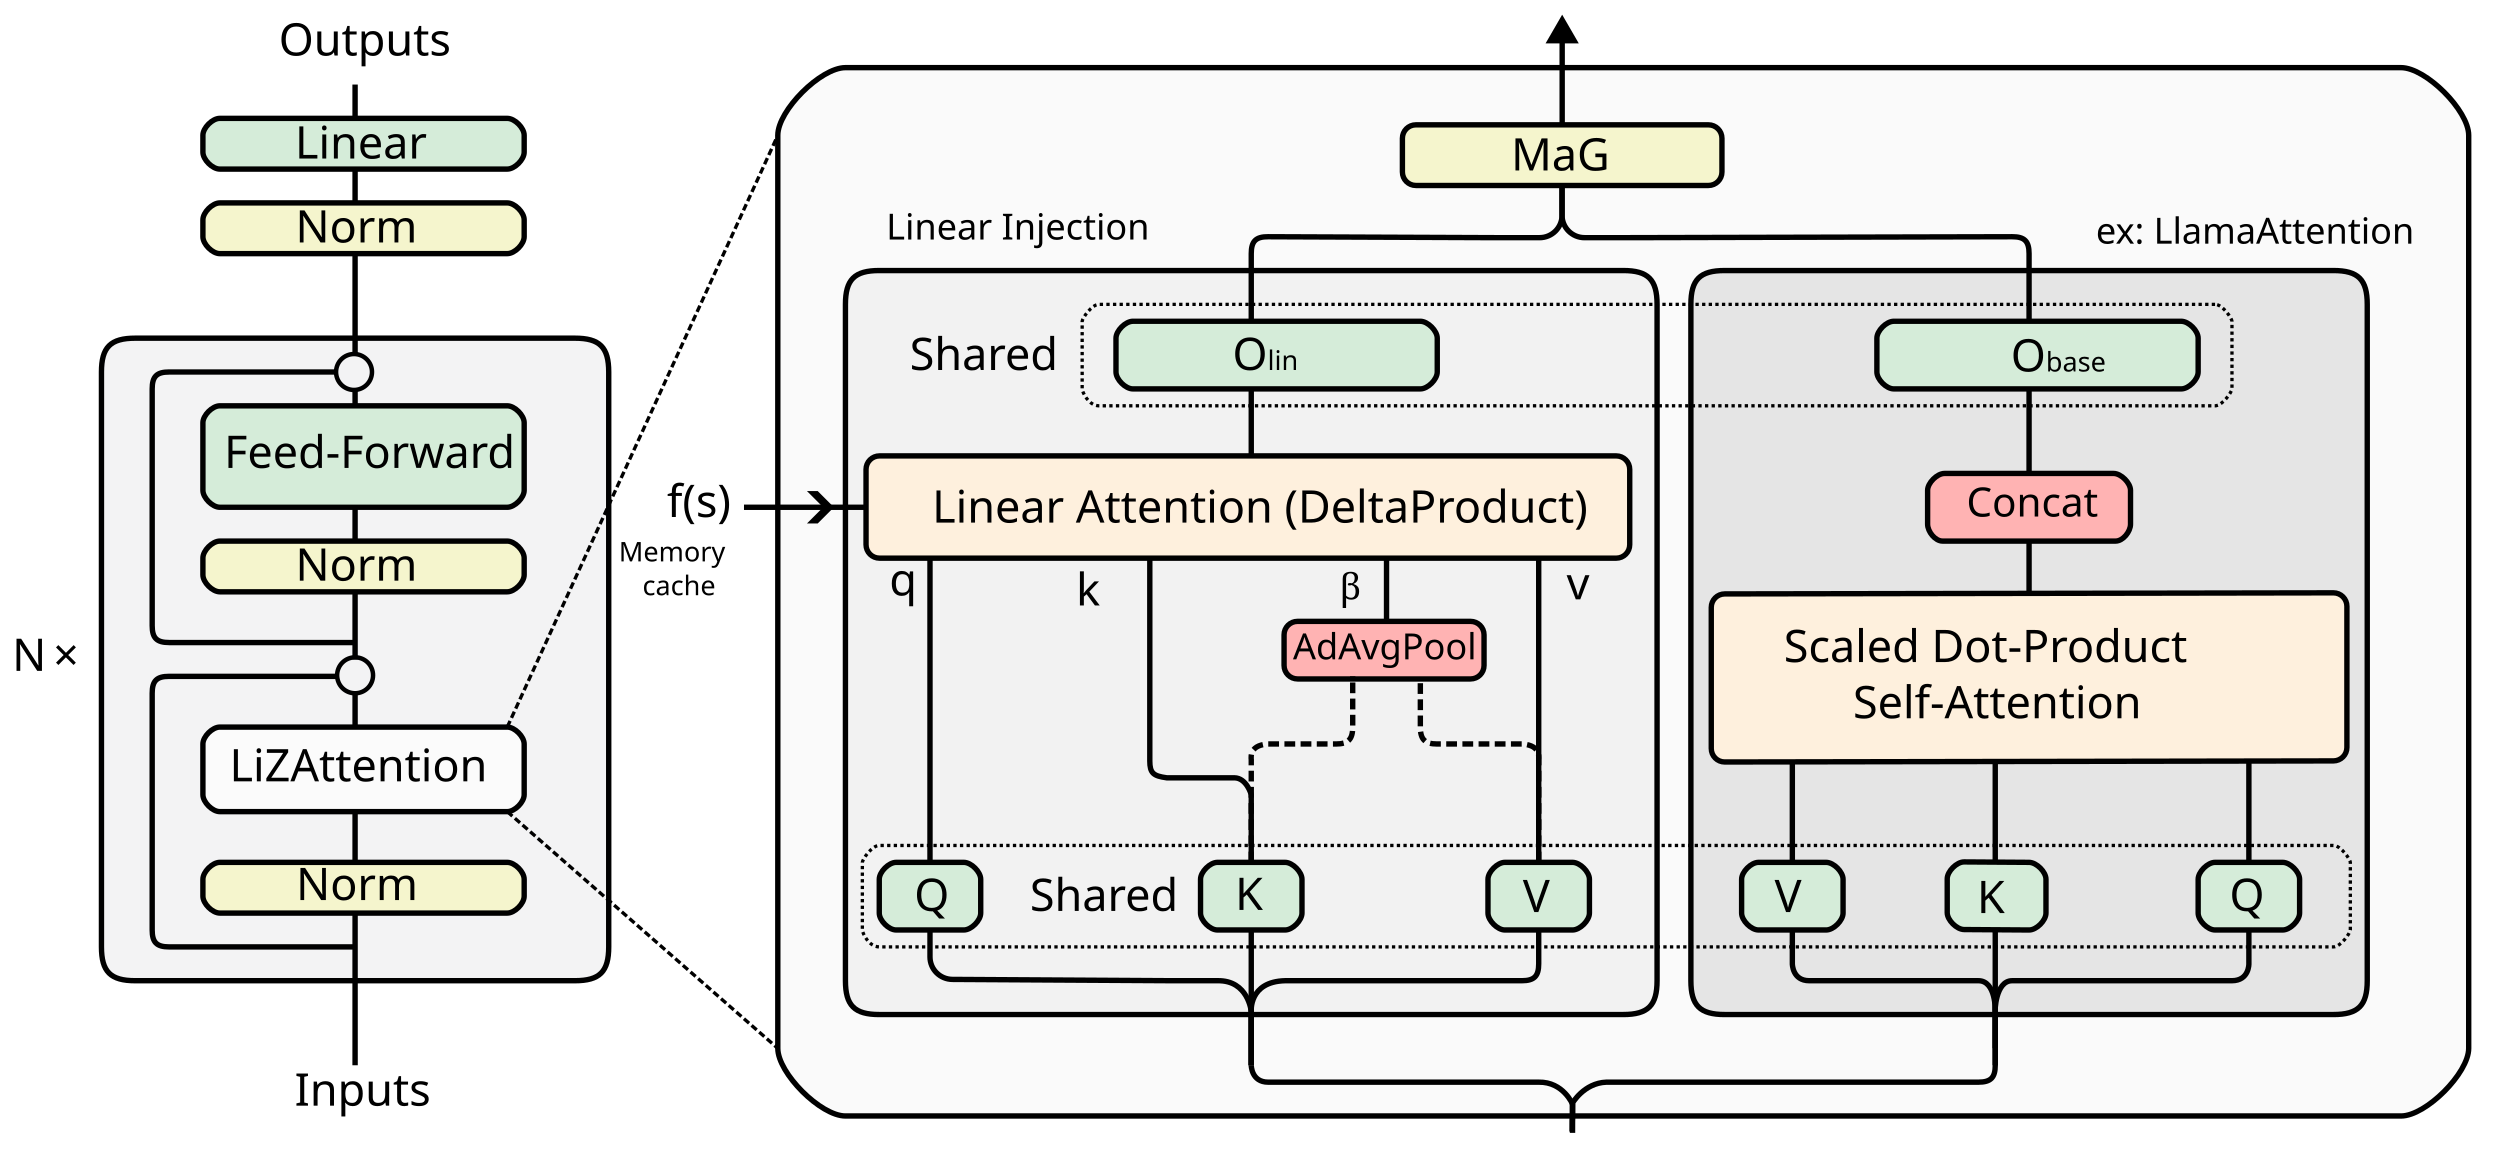
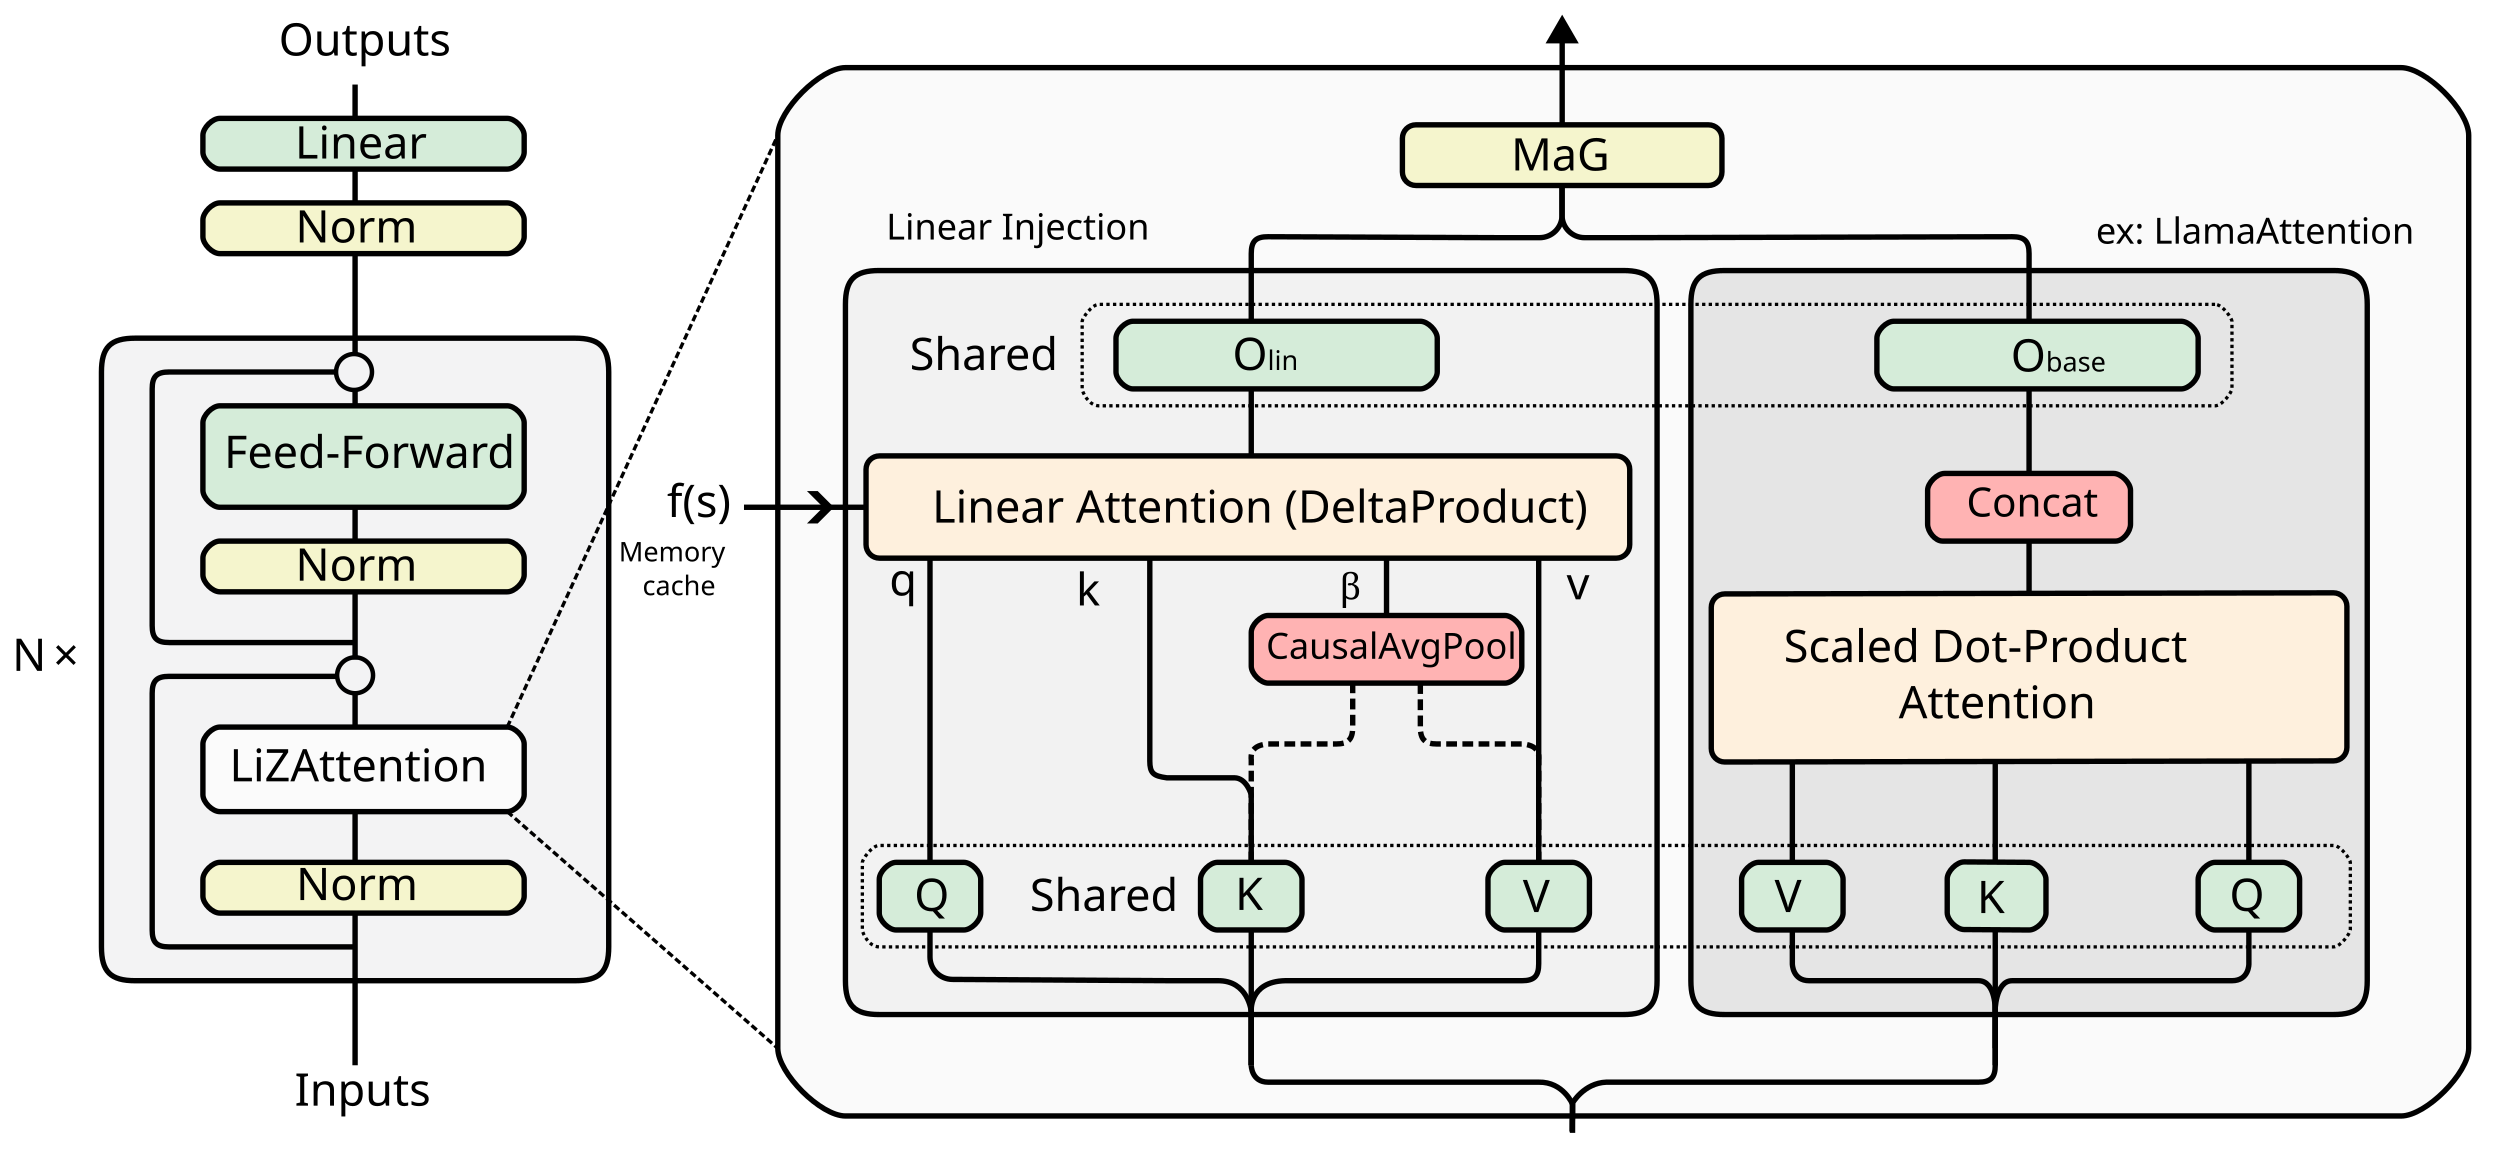
<svg xmlns="http://www.w3.org/2000/svg" version="1.1" id="svg2" width="739.257" height="343.426" viewBox="0 0 739.257 343.426">
  <defs id="defs6">
    <marker style="overflow:visible" id="TriangleStart" refX="0" refY="0" orient="auto-start-reverse" markerWidth="5.324" markerHeight="6.155" viewBox="0 0 5.324 6.155" preserveAspectRatio="xMidYMid">
      <path transform="scale(0.5)" style="fill:context-stroke;fill-rule:evenodd;stroke:context-stroke;stroke-width:1pt" d="M 5.77,0 -2.88,5 V -5 Z" id="path135" />
    </marker>
    <marker style="overflow:visible" id="Arrow4" refX="0" refY="0" orient="auto-start-reverse" markerWidth="5" markerHeight="6" viewBox="0 0 5 6" preserveAspectRatio="xMidYMid">
      <path style="fill:context-stroke;fill-rule:evenodd;stroke:none" d="m 1,0 -3,3 h -2 l 3,-3 -3,-3 h 2 z" id="path1741" />
    </marker>
    <rect x="43.6" y="86.323" width="766.903" height="521.003" id="rect663" />
    <clipPath clipPathUnits="userSpaceOnUse" id="clipPath1404">
      <g id="g1408">
        <path d="m 3.985,-5.585 c 0,2.201 -1.784,3.985 -3.985,3.985 -2.201,0 -3.985,-1.784 -3.985,-3.985 0,-2.201 1.784,-3.985 3.985,-3.985 2.201,0 3.985,1.784 3.985,3.985 z" id="path1406" />
      </g>
    </clipPath>
    <clipPath clipPathUnits="userSpaceOnUse" id="clipPath1424">
      <g id="g1428">
        <path d="m 3.985,63.971 c 0,2.201 -1.784,3.985 -3.985,3.985 -2.201,0 -3.985,-1.784 -3.985,-3.985 0,-2.201 1.784,-3.985 3.985,-3.985 2.201,0 3.985,1.784 3.985,3.985 z" id="path1426" />
      </g>
    </clipPath>
  </defs>
  <g id="g10" transform="matrix(1.333333,0,0,-1.333333,-25.36146,933.0923)">
    <path d="M 146.521,624.819 H 49.021 c -5.502,0 -7.5,-1.998 -7.5,-7.5 v -127.5 c 0,-5.502 1.998,-7.5 7.5,-7.5 H 146.521 c 5.502,0 7.5,1.998 7.5,7.5 v 127.5 c 0,5.502 -1.998,7.5 -7.5,7.5 z" style="fill:#f3f3f4;fill-opacity:1;fill-rule:nonzero;stroke:#000000;stroke-width:1.196;stroke-linecap:butt;stroke-linejoin:miter;stroke-miterlimit:10;stroke-dasharray:none;stroke-opacity:1" id="path22" />
    <text xml:space="preserve" transform="scale(1,-1)" style="font-style:normal;font-variant:normal;font-weight:normal;font-stretch:normal;font-size:9.963px;font-family:CMR10;-inkscape-font-specification:CMR10;writing-mode:lr-tb;fill:#000000;fill-opacity:1;fill-rule:nonzero;stroke:none" id="text38" x="21.715" y="-551.029">
      <tspan x="21.715" y="-551.029" id="tspan36" style="font-style:normal;font-variant:normal;font-weight:normal;font-stretch:normal;font-family:CMR10;-inkscape-font-specification:CMR10">N</tspan>
    </text>
    <text xml:space="preserve" transform="scale(1,-1)" style="font-style:normal;font-variant:normal;font-weight:normal;font-stretch:normal;font-size:9.963px;font-family:CMR10;-inkscape-font-specification:CMR10;writing-mode:lr-tb;fill:#000000;fill-opacity:1;fill-rule:nonzero;stroke:none" id="text42" x="30.806" y="-551.029">
      <tspan x="30.806" y="-551.029" id="tspan40" style="font-style:normal;font-variant:normal;font-weight:normal;font-stretch:normal;font-family:CMR10;-inkscape-font-specification:CMR10">×</tspan>
    </text>
    <text xml:space="preserve" transform="scale(1,-1)" style="font-style:normal;font-variant:normal;font-weight:normal;font-stretch:normal;font-size:9.963px;font-family:CMR10;-inkscape-font-specification:CMR10;writing-mode:lr-tb;fill:#000000;fill-opacity:1;fill-rule:nonzero;stroke:none" id="text58" x="84.354" y="-454.602">
      <tspan x="84.354 87.951 93.486 99.022 104.557 108.431" y="-454.602" id="tspan56">Inputs</tspan>
    </text>
    <path d="m 97.771,463.569 v 33.75" style="fill:none;stroke:#000000;stroke-width:1.196;stroke-linecap:butt;stroke-linejoin:miter;stroke-miterlimit:10;stroke-dasharray:none;stroke-opacity:1" id="path86" />
    <path d="M 131.521,538.569 H 67.771 c -1.651,0 -3.75,-2.099 -3.75,-3.75 v -11.25 c 0,-1.651 2.099,-3.75 3.75,-3.75 H 131.521 c 1.651,0 3.75,2.099 3.75,3.75 v 11.25 c 0,1.651 -2.099,3.75 -3.75,3.75 z" style="fill:#fbfbfb;fill-opacity:1;fill-rule:nonzero;stroke:#000000;stroke-width:1.196;stroke-linecap:butt;stroke-linejoin:miter;stroke-miterlimit:10;stroke-dasharray:none;stroke-opacity:1" id="path98" />
    <text xml:space="preserve" transform="scale(1,-1)" style="font-style:normal;font-variant:normal;font-weight:normal;font-stretch:normal;font-size:9.963px;font-family:CMR10;-inkscape-font-specification:CMR10;writing-mode:lr-tb;fill:#000000;fill-opacity:1;fill-rule:nonzero;stroke:none" id="text108" x="69.922" y="-526.539">
      <tspan x="69.922 76.148 78.916 85.004 92.197 96.071 99.946 104.373 109.63 113.504 116.272 121.253" y="-526.539" id="tspan106">LiZAttention</tspan>
    </text>
    <path d="m 97.771,508.569 v 11.25" style="fill:none;stroke:#000000;stroke-width:1.196;stroke-linecap:butt;stroke-linejoin:miter;stroke-miterlimit:10;stroke-dasharray:none;stroke-opacity:1" id="path116" />
    <path d="M 97.771,489.819 H 56.521 c -2.751,0 -3.75,0.999 -3.75,3.75 l 0,52.5 c 0,2.751 0.999,3.75 3.75,3.75 h 37.5" style="fill:none;stroke:#000000;stroke-width:1.196;stroke-linecap:butt;stroke-linejoin:miter;stroke-miterlimit:10;stroke-dasharray:none;stroke-opacity:1" id="path176" />
    <path d="m 97.771,579.819 v 7.5" style="fill:none;stroke:#000000;stroke-width:1.196;stroke-linecap:butt;stroke-linejoin:miter;stroke-miterlimit:10;stroke-dasharray:none;stroke-opacity:1" id="path200" />
    <path d="m 97.771,553.569 v 15" style="fill:none;stroke:#000000;stroke-width:1.196;stroke-linecap:butt;stroke-linejoin:miter;stroke-miterlimit:10;stroke-dasharray:none;stroke-opacity:1" id="path200-2" />
    <path d="m 97.771,538.569 v 7.5" style="fill:none;stroke:#000000;stroke-width:1.196;stroke-linecap:butt;stroke-linejoin:miter;stroke-miterlimit:10;stroke-dasharray:none;stroke-opacity:1" id="path200-2-9" />
    <path d="m 101.521,617.319 c 0,2.201 -1.784,3.985 -3.985,3.985 -2.201,0 -3.985,-1.784 -3.985,-3.985 0,-2.201 1.784,-3.985 3.985,-3.985 2.201,0 3.985,1.784 3.985,3.985 z" style="fill:none;stroke:#000000;stroke-width:0.996;stroke-linecap:butt;stroke-linejoin:miter;stroke-miterlimit:10;stroke-dasharray:none;stroke-opacity:1" id="path216" />
    <path d="m 101.756,550.054 c 0,2.201 -1.784,3.985 -3.985,3.985 -2.201,0 -3.985,-1.784 -3.985,-3.985 0,-2.201 1.784,-3.985 3.985,-3.985 2.201,0 3.985,1.784 3.985,3.985 z" style="fill:none;stroke:#000000;stroke-width:0.996;stroke-linecap:butt;stroke-linejoin:miter;stroke-miterlimit:10;stroke-dasharray:none;stroke-opacity:1" id="path216-1" />
    <path d="M 131.521,654.819 H 67.771 c -1.651,0 -3.75,-2.099 -3.75,-3.75 v -3.75 c 0,-1.651 2.099,-3.75 3.75,-3.75 H 131.521 c 1.651,0 3.75,2.099 3.75,3.75 v 3.75 c 0,1.651 -2.099,3.75 -3.75,3.75 z" style="fill:#f5f5cd;fill-opacity:1;fill-rule:nonzero;stroke:#000000;stroke-width:1.196;stroke-linecap:butt;stroke-linejoin:miter;stroke-miterlimit:10;stroke-dasharray:none;stroke-opacity:1" id="path228" />
    <text xml:space="preserve" transform="scale(1,-1)" style="font-style:normal;font-variant:normal;font-weight:normal;font-stretch:normal;font-size:9.963px;font-family:CMR10;-inkscape-font-specification:CMR10;writing-mode:lr-tb;fill:#000000;fill-opacity:1;fill-rule:nonzero;stroke:none" id="text238" x="62.545" y="-646.038">
      <tspan x="84.547 92.019 97 100.902" id="tspan236">Norm</tspan>
    </text>
    <path d="m 97.771,609.819 v 3.75" style="fill:none;stroke:#000000;stroke-width:1.196;stroke-linecap:butt;stroke-linejoin:miter;stroke-miterlimit:10;stroke-dasharray:none;stroke-opacity:1" id="path246" />
    <path d="M 97.771,557.319 H 56.521 c -2.751,0 -3.75,0.999 -3.75,3.75 v 52.5 c 0,2.751 0.999,3.75 3.75,3.75 h 36.75" style="fill:none;stroke:#000000;stroke-width:1.196;stroke-linecap:butt;stroke-linejoin:miter;stroke-miterlimit:10;stroke-dasharray:none;stroke-opacity:1" id="path250" />
    <path d="M 131.521,673.569 H 67.771 c -1.651,0 -3.75,-2.099 -3.75,-3.75 v -3.75 c 0,-1.651 2.099,-3.75 3.75,-3.75 H 131.521 c 1.651,0 3.75,2.099 3.75,3.75 v 3.75 c 0,1.651 -2.099,3.75 -3.75,3.75 z" style="fill:#d5ecd9;fill-opacity:1;fill-rule:nonzero;stroke:#000000;stroke-width:1.196;stroke-linecap:butt;stroke-linejoin:miter;stroke-miterlimit:10;stroke-dasharray:none;stroke-opacity:1" id="path256" />
    <text xml:space="preserve" transform="scale(1,-1)" style="font-style:normal;font-variant:normal;font-weight:normal;font-stretch:normal;font-size:9.963px;font-family:CMR10;-inkscape-font-specification:CMR10;writing-mode:lr-tb;fill:#000000;fill-opacity:1;fill-rule:nonzero;stroke:none" id="text266" x="84.437" y="-664.657">
      <tspan x="84.437 90.663 93.431 98.966 103.393 108.375" y="-664.657" id="tspan264">Linear</tspan>
    </text>
    <path d="m 97.771,621.069 0,22.5" style="fill:none;stroke:#000000;stroke-width:1.196;stroke-linecap:butt;stroke-linejoin:miter;stroke-miterlimit:10;stroke-dasharray:none;stroke-opacity:1" id="path274" />
    <path d="m 97.771,654.819 v 7.5" style="fill:none;stroke:#000000;stroke-width:1.196;stroke-linecap:butt;stroke-linejoin:miter;stroke-miterlimit:10;stroke-dasharray:none;stroke-opacity:1" id="path284" />
    <text xml:space="preserve" transform="scale(1,-1)" style="font-style:normal;font-variant:normal;font-weight:normal;font-stretch:normal;font-size:9.963px;font-family:CMR10;-inkscape-font-specification:CMR10;writing-mode:lr-tb;fill:#000000;fill-opacity:1;fill-rule:nonzero;stroke:none" id="text296" x="80.832" y="-687.5">
      <tspan x="80.832 88.581 94.117 97.991 103.526 109.061 112.936" y="-687.5" id="tspan294">Outputs</tspan>
    </text>
    <path d="m 97.771,673.569 v 7.5" style="fill:none;stroke:#000000;stroke-width:1.196;stroke-linecap:butt;stroke-linejoin:miter;stroke-miterlimit:10;stroke-dasharray:none;stroke-opacity:1" id="path304" />
    <path d="M 551.521,684.819 H 206.521 c -5.502,0 -15,-9.498 -15,-15 v -202.5 c 0,-5.502 9.498,-15 15,-15 h 345 c 5.502,0 15,9.498 15,15 v 202.5 c 0,5.502 -9.498,15 -15,15 z" style="fill:#fafafa;fill-opacity:1;fill-rule:nonzero;stroke:#000000;stroke-width:1.196;stroke-linecap:butt;stroke-linejoin:miter;stroke-miterlimit:10;stroke-dasharray:none;stroke-opacity:1" id="path316" />
    <path d="M 536.521,639.819 H 401.521 c -5.502,0 -7.5,-1.998 -7.5,-7.5 l 1e-5,-150 c 0,-5.502 1.998,-7.5 7.5,-7.5 l 135,-10e-6 c 5.502,0 7.5,1.998 7.5,7.5 l 0,150 c 0,5.502 -1.998,7.5 -7.5,7.5 z" style="fill:#e5e5e5;fill-opacity:1;fill-rule:nonzero;stroke:#000000;stroke-width:1.196;stroke-linecap:butt;stroke-linejoin:miter;stroke-miterlimit:10;stroke-dasharray:none;stroke-dashoffset:0;stroke-opacity:1" id="path316-5" />
    <path d="m 379.021,639.819 h -165 c -5.502,0 -7.5,-1.998 -7.5,-7.5 l 0,-150 c 0,-5.502 1.998,-7.5 7.5,-7.5 h 165 c 5.502,0 7.5,1.998 7.5,7.5 l 0,150 c 0,5.502 -1.998,7.5 -7.5,7.5 z" style="fill:#f2f2f2;fill-opacity:1;fill-rule:nonzero;stroke:#000000;stroke-width:1.196;stroke-linecap:butt;stroke-linejoin:miter;stroke-miterlimit:10;stroke-dasharray:none;stroke-dashoffset:0;stroke-opacity:1" id="path316-5-9" />
-     <path d="m 360.271,508.569 0,22.5 c -0.138,0.097 1.008,3.484 -3.75,3.75 h -3.75 -15 c -2.751,0 -3.75,0.999 -3.75,3.75 l 0,11.25" style="fill:none;stroke:#000000;stroke-width:1.196;stroke-linecap:butt;stroke-linejoin:miter;stroke-miterlimit:10;stroke-dasharray:2.391,1.196;stroke-opacity:1;stroke-dashoffset:0" id="path670-3-3" />
+     <path d="m 360.271,508.569 v 22.5 c -0.138,0.097 1.008,3.484 -3.75,3.75 h -3.75 -15 c -2.751,0 -3.75,0.999 -3.75,3.75 l 0,9.75" style="fill:none;stroke:#000000;stroke-width:1.196;stroke-linecap:butt;stroke-linejoin:miter;stroke-miterlimit:10;stroke-dasharray:2.391, 1.196;stroke-dashoffset:0;stroke-opacity:1" id="path670-3-3" />
    <path d="m 334.021,628.569 h -63.75 c -1.651,0 -3.75,-2.099 -3.75,-3.75 v -7.5 c 0,-1.651 2.099,-3.75 3.75,-3.75 h 63.75 c 1.651,0 3.75,2.099 3.75,3.75 v 7.5 c 0,1.651 -2.099,3.75 -3.75,3.75 z" style="fill:#d5ecd9;fill-opacity:1;fill-rule:nonzero;stroke:#000000;stroke-width:1.196;stroke-linecap:butt;stroke-linejoin:miter;stroke-miterlimit:10;stroke-dasharray:none;stroke-opacity:1" id="path696-5-3" />
    <path d="M 377.467,598.711 H 214.077 c -1.651,0 -2.989,-1.338 -2.989,-2.989 v -16.7 c 0,-1.651 1.338,-2.989 2.989,-2.989 H 377.467 c 1.651,0 2.989,1.338 2.989,2.989 v 16.7 c 0,1.651 -1.338,2.989 -2.989,2.989 z" style="fill:#fef0dd;fill-opacity:1;fill-rule:nonzero;stroke:#000000;stroke-width:1.196;stroke-linecap:butt;stroke-linejoin:miter;stroke-miterlimit:10;stroke-dasharray:none;stroke-opacity:1" id="path328" />
    <text xml:space="preserve" transform="scale(1,-1)" style="font-style:normal;font-variant:normal;font-weight:normal;font-stretch:normal;font-size:9.963px;font-family:CMR10;-inkscape-font-specification:CMR10;writing-mode:lr-tb;fill:#000000;fill-opacity:1;fill-rule:nonzero;stroke:none" id="text338" x="225.747" y="-583.913">
      <tspan id="tspan336" x="225.747" y="-583.913">Linear Attention (DeltaProduct)</tspan>
    </text>
    <path d="m 536.521,568.343 -134.991,-0.241 c -1.651,-0.003 -2.989,-1.338 -2.989,-2.989 v -31.296 c 0,-1.651 1.338,-2.992 2.989,-2.989 l 134.991,0.241 c 1.651,0.003 2.989,1.338 2.989,2.989 v 31.296 c 0,1.651 -1.338,2.992 -2.989,2.989 z" style="fill:#fef0dd;fill-opacity:1;fill-rule:nonzero;stroke:#000000;stroke-width:1.196;stroke-linecap:butt;stroke-linejoin:miter;stroke-miterlimit:10;stroke-dasharray:none;stroke-opacity:1" id="path328-2" />
    <text xml:space="preserve" transform="scale(1,-1)" style="font-style:normal;font-variant:normal;font-weight:normal;font-stretch:normal;font-size:9.963px;font-family:CMR10;-inkscape-font-specification:CMR10;writing-mode:lr-tb;fill:#000000;fill-opacity:1;fill-rule:nonzero;stroke:none" id="text338-3" x="468.437" y="-552.981">
      <tspan id="tspan336-7" x="468.437" y="-552.981" style="text-align:center;text-anchor:middle">Scaled Dot-Product</tspan>
-       <tspan x="468.437" y="-540.528" id="tspan6583" style="text-align:center;text-anchor:middle">Self-Attention</tspan>
+       <tspan x="468.437" y="-540.528" id="tspan6583" style="text-align:center;text-anchor:middle">Attention</tspan>
    </text>
    <path d="m 326.521,561.069 v 7.5 7.5" style="fill:none;stroke:#000000;stroke-width:1.196;stroke-linecap:butt;stroke-linejoin:miter;stroke-miterlimit:10;stroke-dasharray:none;stroke-opacity:1" id="path418-3" />
    <path d="m 469.021,567.819 v 12" style="fill:none;stroke:#000000;stroke-width:1.196;stroke-linecap:butt;stroke-linejoin:miter;stroke-miterlimit:10;stroke-dasharray:none;stroke-opacity:1" id="path418-3-4" />
    <path d="m 469.021,592.569 v 21" style="fill:none;stroke:#000000;stroke-width:1.196;stroke-linecap:butt;stroke-linejoin:miter;stroke-miterlimit:10;stroke-dasharray:none;stroke-opacity:1" id="path418-3-4-8" />
    <text xml:space="preserve" transform="scale(1,-1)" style="font-style:normal;font-variant:normal;font-weight:normal;font-stretch:normal;font-size:9.963px;font-family:CMR10;-inkscape-font-specification:CMR10;writing-mode:lr-tb;fill:#000000;fill-opacity:1;fill-rule:nonzero;stroke:none" id="text448" x="366.462" y="-566.904">
      <tspan x="366.462" y="-566.904" id="tspan446" style="font-style:normal;font-variant:normal;font-weight:normal;font-stretch:normal;font-family:CMR10;-inkscape-font-specification:CMR10">v</tspan>
    </text>
-     <path d="M 345.16,562.015 H 306.787 c -1.651,0 -2.989,-1.338 -2.989,-2.989 v -6.791 c 0,-1.651 1.338,-2.989 2.989,-2.989 h 38.372 c 1.651,0 2.989,1.338 2.989,2.989 v 6.791 c 0,1.651 -1.338,2.989 -2.989,2.989 z" style="fill:#ffb3b3;fill-opacity:1;fill-rule:nonzero;stroke:#000000;stroke-width:1.196;stroke-linecap:butt;stroke-linejoin:miter;stroke-miterlimit:10;stroke-dasharray:none;stroke-opacity:1" id="path468" />
-     <text xml:space="preserve" transform="scale(1,-1)" style="font-style:normal;font-variant:normal;font-weight:normal;font-stretch:normal;font-size:8px;font-family:CMR10;-inkscape-font-specification:CMR10;writing-mode:lr-tb;fill:#000000;fill-opacity:1;fill-rule:nonzero;stroke:none" id="text478" x="305.768" y="-553.592">
-       <tspan id="tspan476" style="font-style:normal;font-variant:normal;font-weight:normal;font-stretch:normal;font-size:8px;font-family:CMR10;-inkscape-font-specification:CMR10" x="305.768" y="-553.592">AdAvgPool</tspan>
+     <path d="m 352.771,563.319 h -52.5 c -1.651,0 -3.75,-2.099 -3.75,-3.75 v -7.5 c 0,-1.651 2.099,-3.75 3.75,-3.75 h 52.5 c 1.651,0 3.75,2.099 3.75,3.75 v 7.5 c 0,1.651 -2.099,3.75 -3.75,3.75 z" style="fill:#ffb3b3;fill-opacity:1;fill-rule:nonzero;stroke:#000000;stroke-width:1.196;stroke-linecap:butt;stroke-linejoin:miter;stroke-miterlimit:10;stroke-dasharray:none;stroke-opacity:1" id="path468" />
+     <text xml:space="preserve" transform="scale(1,-1)" style="font-style:normal;font-variant:normal;font-weight:normal;font-stretch:normal;font-size:8px;font-family:CMR10;-inkscape-font-specification:CMR10;writing-mode:lr-tb;fill:#000000;fill-opacity:1;fill-rule:nonzero;stroke:none" id="text478" x="299.822" y="-553.718">
+       <tspan id="tspan476" style="font-style:normal;font-variant:normal;font-weight:normal;font-stretch:normal;font-size:8px;font-family:CMR10;-inkscape-font-specification:CMR10" x="299.822" y="-553.718">CausalAvgPool</tspan>
    </text>
    <path d="m 487.771,594.819 h -37.5 c -1.651,0 -3.75,-2.099 -3.75,-3.75 v -7.5 c 0,-1.651 1.663,-3.75 3.314,-3.75 h 38.372 c 1.651,0 3.314,2.099 3.314,3.75 v 7.5 c 0,1.651 -2.099,3.75 -3.75,3.75 z" style="fill:#ffb3b3;fill-opacity:1;fill-rule:nonzero;stroke:#000000;stroke-width:1.196;stroke-linecap:butt;stroke-linejoin:miter;stroke-miterlimit:10;stroke-dasharray:none;stroke-opacity:1" id="path468-2" />
    <text xml:space="preserve" transform="scale(1,-1)" style="font-style:normal;font-variant:normal;font-weight:normal;font-stretch:normal;font-size:8.966px;font-family:CMR10;-inkscape-font-specification:CMR10;writing-mode:lr-tb;fill:#000000;fill-opacity:1;fill-rule:nonzero;stroke:none" id="text478-8" x="455.145" y="-585.266">
      <tspan id="tspan476-9" style="font-style:normal;font-variant:normal;font-weight:normal;font-stretch:normal;font-family:CMR10;-inkscape-font-specification:CMR10" x="455.145" y="-585.266">Concat</tspan>
    </text>
    <path d="m 296.521,463.569 c 0.001,9.769 0,19.051 0,30" style="fill:none;stroke:#000000;stroke-width:1.196;stroke-linecap:butt;stroke-linejoin:miter;stroke-miterlimit:10;stroke-dasharray:none;stroke-opacity:1" id="path490" />
    <path d="m 232.771,508.569 h -15 c -1.651,0 -3.75,-2.099 -3.75,-3.75 v -7.5 c 0,-1.651 2.099,-3.75 3.75,-3.75 h 15 c 1.651,0 3.75,2.099 3.75,3.75 v 7.5 c 0,1.651 -2.099,3.75 -3.75,3.75 z" style="fill:#d5ecd9;fill-opacity:1;fill-rule:nonzero;stroke:#000000;stroke-width:1.196;stroke-linecap:butt;stroke-linejoin:miter;stroke-miterlimit:10;stroke-dasharray:none;stroke-opacity:1" id="path496" />
    <text xml:space="preserve" transform="scale(1,-1)" style="font-style:normal;font-variant:normal;font-weight:normal;font-stretch:normal;font-size:9.963px;font-family:CMR10;-inkscape-font-specification:CMR10;writing-mode:lr-tb;fill:#000000;fill-opacity:1;fill-rule:nonzero;stroke:none" id="text506" x="221.778" y="-497.795">
      <tspan x="221.778" y="-497.795" id="tspan504" style="font-style:normal;font-variant:normal;font-weight:normal;font-stretch:normal;font-family:CMR10;-inkscape-font-specification:CMR10">Q</tspan>
    </text>
    <path d="m 525.271,508.569 h -15 c -1.651,0 -3.75,-2.099 -3.75,-3.75 v -7.5 c 0,-1.651 2.099,-3.75 3.75,-3.75 h 15 c 1.651,0 3.75,2.099 3.75,3.75 v 7.5 c 0,1.651 -2.099,3.75 -3.75,3.75 z" style="fill:#d5ecd9;fill-opacity:1;fill-rule:nonzero;stroke:#000000;stroke-width:1.196;stroke-linecap:butt;stroke-linejoin:miter;stroke-miterlimit:10;stroke-dasharray:none;stroke-opacity:1" id="path496-6" />
    <text xml:space="preserve" transform="scale(1,-1)" style="font-style:normal;font-variant:normal;font-weight:normal;font-stretch:normal;font-size:9.963px;font-family:CMR10;-inkscape-font-specification:CMR10;writing-mode:lr-tb;fill:#000000;fill-opacity:1;fill-rule:nonzero;stroke:none" id="text506-3" x="513.462" y="-497.795">
      <tspan x="513.462" y="-497.795" id="tspan504-2" style="font-style:normal;font-variant:normal;font-weight:normal;font-stretch:normal;font-family:CMR10;-inkscape-font-specification:CMR10">Q</tspan>
    </text>
    <path d="m 225.271,508.569 0,52.5 v 15" style="fill:none;stroke:#000000;stroke-width:1.196;stroke-linecap:butt;stroke-linejoin:miter;stroke-miterlimit:10;stroke-dasharray:none;stroke-opacity:1" id="path550" />
    <text xml:space="preserve" transform="scale(1,-1)" style="font-style:normal;font-variant:normal;font-weight:normal;font-stretch:normal;font-size:9.963px;font-family:CMR10;-inkscape-font-specification:CMR10;writing-mode:lr-tb;fill:#000000;fill-opacity:1;fill-rule:nonzero;stroke:none" id="text568" x="216.253" y="-567.761">
      <tspan x="216.253" y="-567.761" id="tspan566" style="font-style:normal;font-variant:normal;font-weight:normal;font-stretch:normal;font-family:CMR10;-inkscape-font-specification:CMR10">q</tspan>
    </text>
    <path d="m 296.521,463.569 c 0,5.646 0.001,6.238 0.001,11.884 v 0 c 0,0 -0.623,7.011 -7.501,6.866 v 0 h -9.963 l -48.806,0.291 c -2.751,0.016 -4.981,2.23 -4.981,4.981 v 5.978" style="fill:none;stroke:#000000;stroke-width:1.196;stroke-linecap:butt;stroke-linejoin:miter;stroke-miterlimit:10;stroke-dasharray:none;stroke-opacity:1" id="path580" />
    <path d="m 360.271,508.569 0,67.5" style="fill:none;stroke:#000000;stroke-width:1.196;stroke-linecap:butt;stroke-linejoin:miter;stroke-miterlimit:10;stroke-dasharray:none;stroke-opacity:1" id="path640" />
    <path d="m 416.521,508.569 v 22.5" style="fill:none;stroke:#000000;stroke-width:1.196;stroke-linecap:butt;stroke-linejoin:miter;stroke-miterlimit:10;stroke-dasharray:none;stroke-opacity:1" id="path640-1" />
    <path d="m 461.521,508.569 v 22.5" style="fill:none;stroke:#000000;stroke-width:1.196;stroke-linecap:butt;stroke-linejoin:miter;stroke-miterlimit:10;stroke-dasharray:none;stroke-opacity:1" id="path640-1-9" />
    <path d="m 517.771,508.569 v 22.5" style="fill:none;stroke:#000000;stroke-width:1.196;stroke-linecap:butt;stroke-linejoin:miter;stroke-miterlimit:10;stroke-dasharray:none;stroke-opacity:1" id="path640-1-1" />
    <text xml:space="preserve" transform="scale(1,-1)" style="font-style:normal;font-variant:normal;font-weight:normal;font-stretch:normal;font-size:8px;font-family:CMR10;-inkscape-font-specification:CMR10;writing-mode:lr-tb;fill:#000000;fill-opacity:1;fill-rule:nonzero;stroke:none" id="text658" x="316.021" y="-566.904">
      <tspan x="316.021" y="-566.904" id="tspan656" style="font-style:normal;font-variant:normal;font-weight:normal;font-stretch:normal;font-size:8px;font-family:serif;-inkscape-font-specification:serif">β</tspan>
    </text>
    <path d="m 296.521,463.569 0.001,11.884 v 0 c 0,0 -0.616,6.66 7.499,6.866 v 0 h 9.963 42.537 c 2.751,0 3.75,0.999 3.75,3.75 v 7.5" style="fill:none;stroke:#000000;stroke-width:1.196;stroke-linecap:butt;stroke-linejoin:miter;stroke-miterlimit:10;stroke-dasharray:none;stroke-opacity:1" id="path670" />
    <path d="m 461.521,467.319 c 0,8.75 0,17.5 0,26.25" style="fill:none;stroke:#000000;stroke-width:1.196;stroke-linecap:butt;stroke-linejoin:miter;stroke-miterlimit:10;stroke-dasharray:none;stroke-opacity:1" id="path490-6" />
    <path d="m 461.521,463.569 -0.001,11.884 v 0 c -0.093,-0.114 0.001,6.866 3.751,6.866 h 12.528 36.222 c 3.833,0.016 3.75,3.75 3.75,3.75 v 7.5" style="fill:none;stroke:#000000;stroke-width:1.196;stroke-linecap:butt;stroke-linejoin:miter;stroke-miterlimit:10;stroke-dasharray:none;stroke-opacity:1" id="path580-1" />
    <path d="m 461.521,467.319 v 8.25 c 0,0 0.203,6.768 -3.75,6.75 h -9.86 -27.64 c -3.75,0 -3.75,3.75 -3.75,3.75 v 7.5" style="fill:none;stroke:#000000;stroke-width:1.196;stroke-linecap:butt;stroke-linejoin:miter;stroke-miterlimit:10;stroke-dasharray:none;stroke-opacity:1" id="path670-5" />
    <path d="m 365.447,669.029 v -6.974 -9.963 0 c 0,-2.751 -2.23,-4.981 -4.981,-4.981 v 0 h -9.963 l -50.232,0.208 c -2.751,0.011 -3.75,-0.999 -3.75,-3.75 v -15" style="fill:none;stroke:#000000;stroke-width:1.196;stroke-linecap:butt;stroke-linejoin:miter;stroke-miterlimit:10;stroke-dasharray:none;stroke-opacity:1" id="path580-62" />
    <path d="m 365.447,669.029 v -6.974 -9.963 0 c 0,-2.751 2.23,-4.981 4.981,-4.981 v 0 h 9.963 l 84.88,0.208 c 2.751,0.007 3.75,-0.999 3.75,-3.75 v -15" style="fill:none;stroke:#000000;stroke-width:1.196;stroke-linecap:butt;stroke-linejoin:miter;stroke-miterlimit:10;stroke-dasharray:none;stroke-opacity:1" id="path670-9" />
-     <path d="m 296.521,508.569 0,22.5 c 0.138,0.097 -1.008,3.484 3.75,3.75 h 3.75 11.25 c 2.751,0 3.75,0.999 3.75,3.75 l 0,11.25" style="fill:none;stroke:#000000;stroke-width:1.196;stroke-linecap:butt;stroke-linejoin:miter;stroke-miterlimit:10;stroke-dasharray:2.391,1.196;stroke-opacity:1;stroke-dashoffset:0" id="path670-3" />
+     <path d="m 296.521,508.569 v 22.5 c 0.138,0.097 -1.008,3.484 3.75,3.75 h 3.75 11.25 c 2.751,0 3.75,0.999 3.75,3.75 l 0,9.75" style="fill:none;stroke:#000000;stroke-width:1.196;stroke-linecap:butt;stroke-linejoin:miter;stroke-miterlimit:10;stroke-dasharray:2.391, 1.196;stroke-dashoffset:0;stroke-opacity:1" id="path670-3" />
    <text xml:space="preserve" transform="scale(1,-1)" style="font-style:normal;font-variant:normal;font-weight:normal;font-stretch:normal;font-size:9.963px;font-family:CMR10;-inkscape-font-specification:CMR10;writing-mode:lr-tb;fill:#000000;fill-opacity:1;fill-rule:nonzero;stroke:none" id="text706" x="292.35" y="-617.759">
      <tspan id="tspan704" x="292.35" y="-617.759">O<tspan style="font-size:6px" id="tspan6154">lin</tspan>
      </tspan>
    </text>
    <path d="m 502.771,628.569 h -63.75 c -1.651,0 -3.75,-2.099 -3.75,-3.75 v -7.5 c 0,-1.651 2.099,-3.75 3.75,-3.75 h 63.75 c 1.651,0 3.75,2.099 3.75,3.75 v 7.5 c 0,1.651 -2.099,3.75 -3.75,3.75 z" style="fill:#d5ecd9;fill-opacity:1;fill-rule:nonzero;stroke:#000000;stroke-width:1.196;stroke-linecap:butt;stroke-linejoin:miter;stroke-miterlimit:10;stroke-dasharray:none;stroke-opacity:1" id="path696-5" />
    <text xml:space="preserve" transform="scale(1,-1)" style="font-style:normal;font-variant:normal;font-weight:normal;font-stretch:normal;font-size:9.963px;font-family:CMR10;-inkscape-font-specification:CMR10;writing-mode:lr-tb;fill:#000000;fill-opacity:1;fill-rule:nonzero;stroke:none" id="text706-9" x="464.965" y="-617.431">
      <tspan id="tspan704-2" x="464.965" y="-617.431">O<tspan style="font-size:6px" id="tspan6156">base</tspan>
      </tspan>
    </text>
    <text xml:space="preserve" transform="scale(1,-1)" style="font-style:normal;font-variant:normal;font-weight:normal;font-stretch:normal;font-size:9.963px;font-family:CMR10;-inkscape-font-specification:CMR10;writing-mode:lr-tb;fill:#000000;fill-opacity:1;fill-rule:nonzero;stroke:none" id="text706-9-0" x="220.774" y="-617.759">
      <tspan id="tspan704-2-6" x="220.774" y="-617.759">Shared</tspan>
    </text>
    <text xml:space="preserve" transform="scale(1,-1)" style="font-style:normal;font-variant:normal;font-weight:normal;font-stretch:normal;font-size:9.963px;font-family:CMR10;-inkscape-font-specification:CMR10;writing-mode:lr-tb;fill:#000000;fill-opacity:1;fill-rule:nonzero;stroke:none" id="text706-9-0-1" x="247.427" y="-497.795">
      <tspan id="tspan704-2-6-5" x="247.427" y="-497.795">Shared</tspan>
    </text>
    <text xml:space="preserve" transform="scale(1,-1)" style="font-style:normal;font-variant:normal;font-weight:normal;font-stretch:normal;font-size:9.963px;font-family:CMR10;-inkscape-font-specification:CMR10;writing-mode:lr-tb;fill:#000000;fill-opacity:1;fill-rule:nonzero;stroke:none" id="text732" x="257.678" y="-565.54">
      <tspan x="257.678" y="-565.54" id="tspan730" style="font-style:normal;font-variant:normal;font-weight:normal;font-stretch:normal;font-family:CMR10;-inkscape-font-specification:CMR10">k</tspan>
    </text>
    <path d="m 296.521,598.569 v 15" style="fill:none;stroke:#000000;stroke-width:1.196;stroke-linecap:butt;stroke-linejoin:miter;stroke-miterlimit:10;stroke-dasharray:none;stroke-opacity:1" id="path740" />
    <path d="m 184.021,587.319 18.75,0 8.25,-3e-5" style="fill:none;stroke:#000000;stroke-width:1.196;stroke-linecap:butt;stroke-linejoin:miter;stroke-miterlimit:10;stroke-dasharray:none;stroke-opacity:1;marker-mid:url(#Arrow4)" id="path770" />
    <text xml:space="preserve" transform="scale(1,-1)" style="font-style:normal;font-variant:normal;font-weight:normal;font-stretch:normal;font-size:9.963px;font-family:CMR10;-inkscape-font-specification:CMR10;writing-mode:lr-tb;fill:#000000;fill-opacity:1;fill-rule:nonzero;stroke:none" id="text788" x="166.932" y="-585.158">
      <tspan x="166.932" y="-585.158" id="tspan786" style="font-style:normal;font-variant:normal;font-weight:normal;font-stretch:normal;font-family:CMR10;-inkscape-font-specification:CMR10">f(s)</tspan>
    </text>
    <text xml:space="preserve" transform="matrix(0.75,0,0,-0.75,0,792)" id="text661" style="font-style:normal;font-variant:normal;font-weight:normal;font-stretch:normal;font-size:13.333px;line-height:1.25;font-family:CMR10;-inkscape-font-specification:CMR10;letter-spacing:0px;word-spacing:0px;white-space:pre;shape-inside:url(#rect663);display:inline" />
    <path d="m 296.521,508.569 v 15 c 0,0 -0.998,3.722 -3.75,3.75 l -15,0 c -2.94,0.415 -3.75,0.999 -3.75,3.75 v 30 15" style="fill:none;stroke:#000000;stroke-width:1.196;stroke-linecap:butt;stroke-linejoin:miter;stroke-miterlimit:10;stroke-dasharray:none;stroke-opacity:1" id="path580-6" />
    <path d="m 397.921,672.134 h -64.889 c -1.651,0 -2.989,-1.338 -2.989,-2.989 v -7.471 c 0,-1.651 1.338,-2.989 2.989,-2.989 h 64.889 c 1.651,0 2.989,1.338 2.989,2.989 v 7.471 c 0,1.651 -1.338,2.989 -2.989,2.989 z" style="fill:#f5f5cd;fill-opacity:1;fill-rule:nonzero;stroke:#000000;stroke-width:1.196;stroke-linecap:butt;stroke-linejoin:miter;stroke-miterlimit:10;stroke-dasharray:none;stroke-opacity:1" id="path228-8" />
    <text xml:space="preserve" transform="scale(1,-1)" style="font-style:normal;font-variant:normal;font-weight:normal;font-stretch:normal;font-size:9.963px;font-family:CMR10;-inkscape-font-specification:CMR10;writing-mode:lr-tb;fill:#000000;fill-opacity:1;fill-rule:nonzero;stroke:none" id="text238-7" x="354.147" y="-662.005">
      <tspan id="tspan236-9" x="354.147" y="-662.005">MaG</tspan>
    </text>
    <path d="m 365.476,672.134 0,20.185" style="fill:none;stroke:#000000;stroke-width:1.196;stroke-linecap:butt;stroke-linejoin:miter;stroke-miterlimit:10;stroke-dasharray:none;stroke-opacity:1;marker-end:url(#TriangleStart)" id="path274-2" />
    <path style="fill:none;stroke:#000000;stroke-width:0.75px;stroke-linecap:butt;stroke-linejoin:miter;stroke-dasharray:1.5, 0.75;stroke-dashoffset:0;stroke-opacity:1" d="m 131.521,538.569 60,131.25" id="path4362" />
    <path style="fill:none;stroke:#000000;stroke-width:0.75px;stroke-linecap:butt;stroke-linejoin:miter;stroke-dasharray:1.5, 0.75;stroke-dashoffset:0;stroke-opacity:1" d="m 131.521,519.819 60,-52.5" id="path4364" />
    <path d="M 536.521,512.319 H 214.021 c -1.656,0 -3.75,-3.129 -3.75,-3.75 v -15 c 0,-0.621 1.389,-3.75 3.75,-3.75 h 322.5 c 1.656,0 3.75,3.129 3.75,3.75 v 15 c 0,0.621 -2.094,3.75 -3.75,3.75 z" style="fill:none;fill-opacity:1;fill-rule:nonzero;stroke:#000000;stroke-width:0.734;stroke-linecap:butt;stroke-linejoin:miter;stroke-miterlimit:10;stroke-dasharray:0.734, 0.734;stroke-dashoffset:0;stroke-opacity:1" id="path328-2-3" />
    <path d="m 510.271,632.319 -247.5,0 c -1.656,0 -3.75,-3.129 -3.75,-3.75 v -15 c 0,-0.621 1.389,-3.75 3.75,-3.75 l 247.5,0 c 1.656,0 3.75,3.129 3.75,3.75 v 15 c 0,0.621 -2.094,3.75 -3.75,3.75 z" style="fill:none;fill-opacity:1;fill-rule:nonzero;stroke:#000000;stroke-width:0.734;stroke-linecap:butt;stroke-linejoin:miter;stroke-miterlimit:10;stroke-dasharray:0.734, 0.734;stroke-dashoffset:0;stroke-opacity:1" id="path328-2-3-2" />
    <path d="M 131.521,579.819 H 67.771 c -1.651,0 -3.75,-2.099 -3.75,-3.75 v -3.75 c 0,-1.651 2.099,-3.75 3.75,-3.75 H 131.521 c 1.651,0 3.75,2.099 3.75,3.75 v 3.75 c 0,1.651 -2.099,3.75 -3.75,3.75 z" style="fill:#f5f5cd;fill-opacity:1;fill-rule:nonzero;stroke:#000000;stroke-width:1.196;stroke-linecap:butt;stroke-linejoin:miter;stroke-miterlimit:10;stroke-dasharray:none;stroke-opacity:1" id="path228-9" />
    <path d="M 131.521,508.569 H 67.771 c -1.651,0 -3.75,-2.099 -3.75,-3.75 v -3.75 c 0,-1.651 2.099,-3.75 3.75,-3.75 H 131.521 c 1.651,0 3.75,2.099 3.75,3.75 v 3.75 c 0,1.651 -2.099,3.75 -3.75,3.75 z" style="fill:#f5f5cd;fill-opacity:1;fill-rule:nonzero;stroke:#000000;stroke-width:1.196;stroke-linecap:butt;stroke-linejoin:miter;stroke-miterlimit:10;stroke-dasharray:none;stroke-opacity:1" id="path228-9-3" />
    <text xml:space="preserve" transform="scale(1,-1)" style="font-style:normal;font-variant:normal;font-weight:normal;font-stretch:normal;font-size:9.963px;font-family:CMR10;-inkscape-font-specification:CMR10;writing-mode:lr-tb;fill:#000000;fill-opacity:1;fill-rule:nonzero;stroke:none" id="text154" x="62.545" y="-571.038">
      <tspan x="84.547 92.019 97 100.902" id="tspan152">Norm</tspan>
    </text>
    <path d="M 131.521,609.819 H 67.771 c -1.651,0 -3.75,-2.099 -3.75,-3.75 v -15 c 0,-1.651 2.099,-3.75 3.75,-3.75 H 131.521 c 1.651,0 3.75,2.099 3.75,3.75 v 15 c 0,1.651 -2.099,3.75 -3.75,3.75 z" style="fill:#d5ecd9;fill-opacity:1;fill-rule:nonzero;stroke:#000000;stroke-width:1.196;stroke-linecap:butt;stroke-linejoin:miter;stroke-miterlimit:10;stroke-dasharray:none;stroke-opacity:1" id="path256-7" />
    <text xml:space="preserve" transform="scale(1,-1)" style="font-style:normal;font-variant:normal;font-weight:normal;font-stretch:normal;font-size:9.963px;font-family:CMR10;-inkscape-font-specification:CMR10;writing-mode:lr-tb;fill:#000000;fill-opacity:1;fill-rule:nonzero;stroke:none" id="text192" x="68.719" y="-596.039">
      <tspan x="68.719 74.395 78.823 83.25 88.785 92.106 97.773 102.754 106.656 113.582 118.564 122.466" y="-596.039" id="tspan190">Feed-Forward</tspan>
    </text>
    <text xml:space="preserve" transform="scale(1,-1)" style="font-style:normal;font-variant:normal;font-weight:normal;font-stretch:normal;font-size:9.963px;font-family:CMR10;-inkscape-font-specification:CMR10;writing-mode:lr-tb;fill:#000000;fill-opacity:1;fill-rule:nonzero;stroke:none" id="text78" x="62.681" y="-500.21">
      <tspan x="84.682 92.154 97.136 101.038" id="tspan76">Norm</tspan>
    </text>
    <path d="m 304.021,508.569 h -15 c -1.651,0 -3.75,-2.099 -3.75,-3.75 v -7.5 c 0,-1.651 2.099,-3.75 3.75,-3.75 h 15 c 1.651,0 3.75,2.099 3.75,3.75 v 7.5 c 0,1.651 -2.099,3.75 -3.75,3.75 z" style="fill:#d5ecd9;fill-opacity:1;fill-rule:nonzero;stroke:#000000;stroke-width:1.196;stroke-linecap:butt;stroke-linejoin:miter;stroke-miterlimit:10;stroke-dasharray:none;stroke-opacity:1" id="path496-1" />
    <path d="m 367.771,508.569 h -15 c -1.651,0 -3.75,-2.099 -3.75,-3.75 v -7.5 c 0,-1.651 2.099,-3.75 3.75,-3.75 h 15 c 1.651,0 3.75,2.099 3.75,3.75 v 7.5 c 0,1.651 -2.099,3.75 -3.75,3.75 z" style="fill:#d5ecd9;fill-opacity:1;fill-rule:nonzero;stroke:#000000;stroke-width:1.196;stroke-linecap:butt;stroke-linejoin:miter;stroke-miterlimit:10;stroke-dasharray:none;stroke-opacity:1" id="path496-1-9" />
    <text xml:space="preserve" transform="scale(1,-1)" style="font-style:normal;font-variant:normal;font-weight:normal;font-stretch:normal;font-size:9.963px;font-family:CMR10;-inkscape-font-specification:CMR10;writing-mode:lr-tb;fill:#000000;fill-opacity:1;fill-rule:nonzero;stroke:none" id="text374" x="292.94" y="-498.014">
      <tspan x="292.94" y="-498.014" id="tspan372" style="font-style:normal;font-variant:normal;font-weight:normal;font-stretch:normal;font-family:CMR10;-inkscape-font-specification:CMR10">K</tspan>
    </text>
    <path d="m 469.021,508.569 -14.402,0.097 c -1.651,0.011 -3.75,-2.099 -3.75,-3.75 v -7.5 c 0,-1.651 2.099,-3.739 3.75,-3.75 l 14.402,-0.097 c 1.651,-0.011 3.75,2.099 3.75,3.75 v 7.5 c 0,1.651 -2.099,3.739 -3.75,3.75 z" style="fill:#d5ecd9;fill-opacity:1;fill-rule:nonzero;stroke:#000000;stroke-width:1.196;stroke-linecap:butt;stroke-linejoin:miter;stroke-miterlimit:10;stroke-dasharray:none;stroke-opacity:1" id="path496-1-6" />
    <text xml:space="preserve" transform="scale(1,-1)" style="font-style:normal;font-variant:normal;font-weight:normal;font-stretch:normal;font-size:9.963px;font-family:CMR10;-inkscape-font-specification:CMR10;writing-mode:lr-tb;fill:#000000;fill-opacity:1;fill-rule:nonzero;stroke:none" id="text374-1" x="457.465" y="-497.319">
      <tspan x="457.465" y="-497.319" id="tspan372-0" style="font-style:normal;font-variant:normal;font-weight:normal;font-stretch:normal;font-family:CMR10;-inkscape-font-specification:CMR10">K</tspan>
    </text>
    <text xml:space="preserve" transform="scale(1,-1)" style="font-style:normal;font-variant:normal;font-weight:normal;font-stretch:normal;font-size:9.963px;font-family:CMR10;-inkscape-font-specification:CMR10;writing-mode:lr-tb;fill:#000000;fill-opacity:1;fill-rule:nonzero;stroke:none" id="text596" x="356.749" y="-497.538">
      <tspan x="356.749" y="-497.538" id="tspan594" style="font-style:normal;font-variant:normal;font-weight:normal;font-stretch:normal;font-family:CMR10;-inkscape-font-specification:CMR10">V</tspan>
    </text>
    <path d="m 424.021,508.569 h -15 c -1.651,0 -3.75,-2.099 -3.75,-3.75 v -7.5 c 0,-1.651 2.099,-3.75 3.75,-3.75 h 15 c 1.651,0 3.75,2.099 3.75,3.75 v 7.5 c 0,1.651 -2.099,3.75 -3.75,3.75 z" style="fill:#d5ecd9;fill-opacity:1;fill-rule:nonzero;stroke:#000000;stroke-width:1.196;stroke-linecap:butt;stroke-linejoin:miter;stroke-miterlimit:10;stroke-dasharray:none;stroke-opacity:1" id="path496-1-9-4" />
    <text xml:space="preserve" transform="scale(1,-1)" style="font-style:normal;font-variant:normal;font-weight:normal;font-stretch:normal;font-size:9.963px;font-family:CMR10;-inkscape-font-specification:CMR10;writing-mode:lr-tb;fill:#000000;fill-opacity:1;fill-rule:nonzero;stroke:none" id="text596-7" x="412.581" y="-497.538">
      <tspan x="412.581" y="-497.538" id="tspan594-8" style="font-style:normal;font-variant:normal;font-weight:normal;font-stretch:normal;font-family:CMR10;-inkscape-font-specification:CMR10">V</tspan>
    </text>
    <path d="m 367.771,448.569 c 0,5.646 0.056,0.623 0.056,6.269 v 0 c 0,0 -2.066,5.089 -7.556,4.981 -19.196,0 -39.528,0 -60,0 -3.75,0 -3.75,3.75 -3.75,3.75 v 0" style="fill:none;stroke:#000000;stroke-width:1.196;stroke-linecap:butt;stroke-linejoin:miter;stroke-miterlimit:10;stroke-dasharray:none;stroke-opacity:1" id="path580-62-5" />
    <path d="m 367.671,448.859 c 0,5.646 0.056,0.623 0.056,6.269 v 0 c 0,0 2.546,4.508 7.544,4.691 19.953,0.005 42.437,0 63.75,0 h 18.75 c 2.751,0 3.75,0.999 3.75,3.75 v 3.75" style="fill:none;stroke:#000000;stroke-width:1.196;stroke-linecap:butt;stroke-linejoin:miter;stroke-miterlimit:10;stroke-dasharray:none;stroke-opacity:1" id="path670-9-4" />
    <text xml:space="preserve" transform="scale(1,-1)" style="font-style:normal;font-variant:normal;font-weight:normal;font-stretch:normal;font-size:8px;font-family:CMR10;-inkscape-font-specification:CMR10;writing-mode:lr-tb;fill:#000000;fill-opacity:1;fill-rule:nonzero;stroke:none" id="text706-9-0-5" x="483.842" y="-645.783">
      <tspan id="tspan704-2-6-6" x="483.842" y="-645.783" style="font-size:8px">ex: LlamaAttention</tspan>
    </text>
    <text xml:space="preserve" transform="scale(1,-1)" style="font-style:normal;font-variant:normal;font-weight:normal;font-stretch:normal;font-size:8px;font-family:CMR10;-inkscape-font-specification:CMR10;writing-mode:lr-tb;fill:#000000;fill-opacity:1;fill-rule:nonzero;stroke:none" id="text706-9-0-5-3" x="215.554" y="-646.689">
      <tspan id="tspan704-2-6-6-7" x="215.554" y="-646.689" style="font-size:8px">Linear Injection</tspan>
    </text>
    <text xml:space="preserve" transform="scale(1,-1)" style="font-style:normal;font-variant:normal;font-weight:normal;font-stretch:normal;font-size:6px;font-family:CMR10;-inkscape-font-specification:CMR10;text-align:center;writing-mode:lr-tb;text-anchor:middle;fill:#000000;fill-opacity:1;fill-rule:nonzero;stroke:none" id="text706-9-0-5-3-4" x="173.521" y="-575.319">
      <tspan id="tspan704-2-6-6-7-4" x="173.521" y="-575.319" style="font-size:6px;text-align:center;text-anchor:middle">Memory</tspan>
      <tspan x="173.521" y="-567.819" id="tspan5665" style="font-size:6px;text-align:center;text-anchor:middle">cache</tspan>
    </text>
  </g>
</svg>
